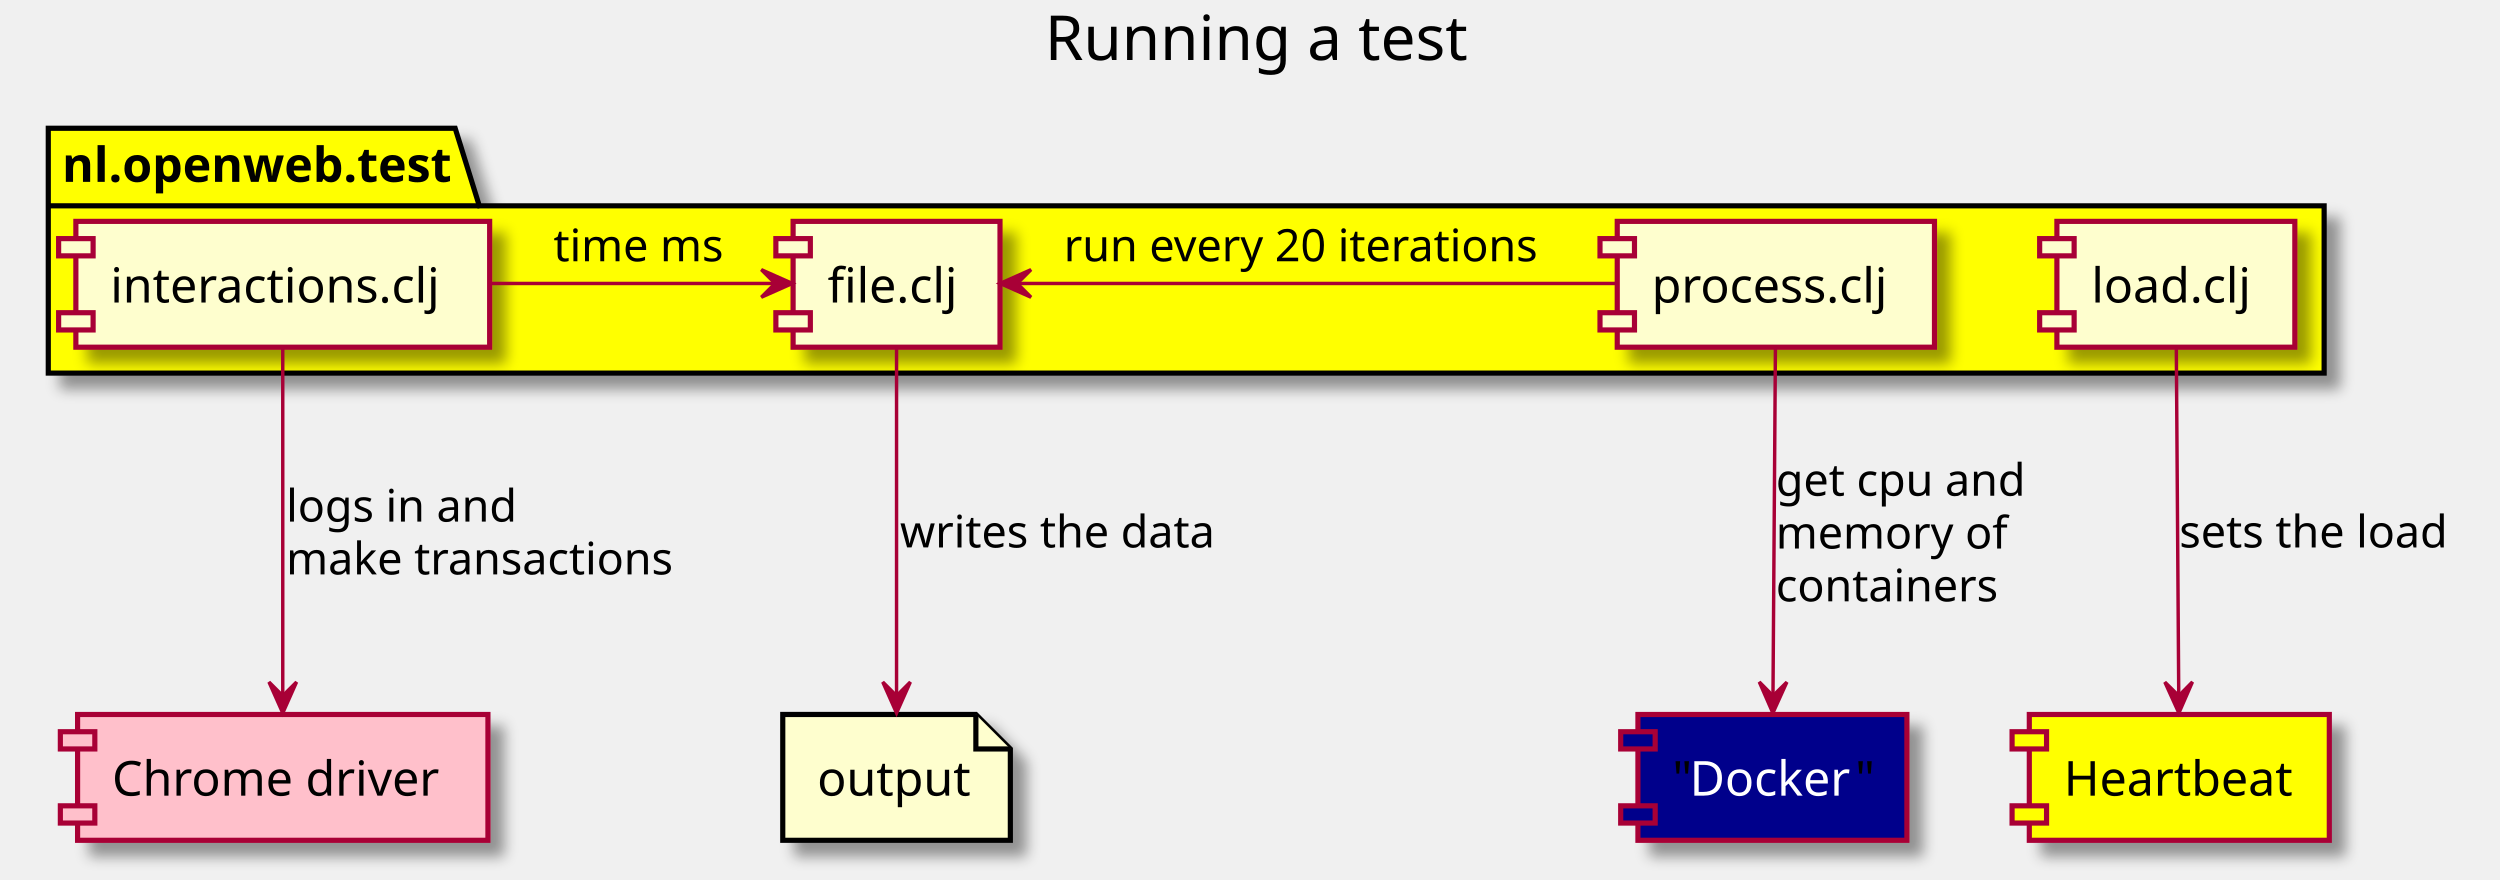
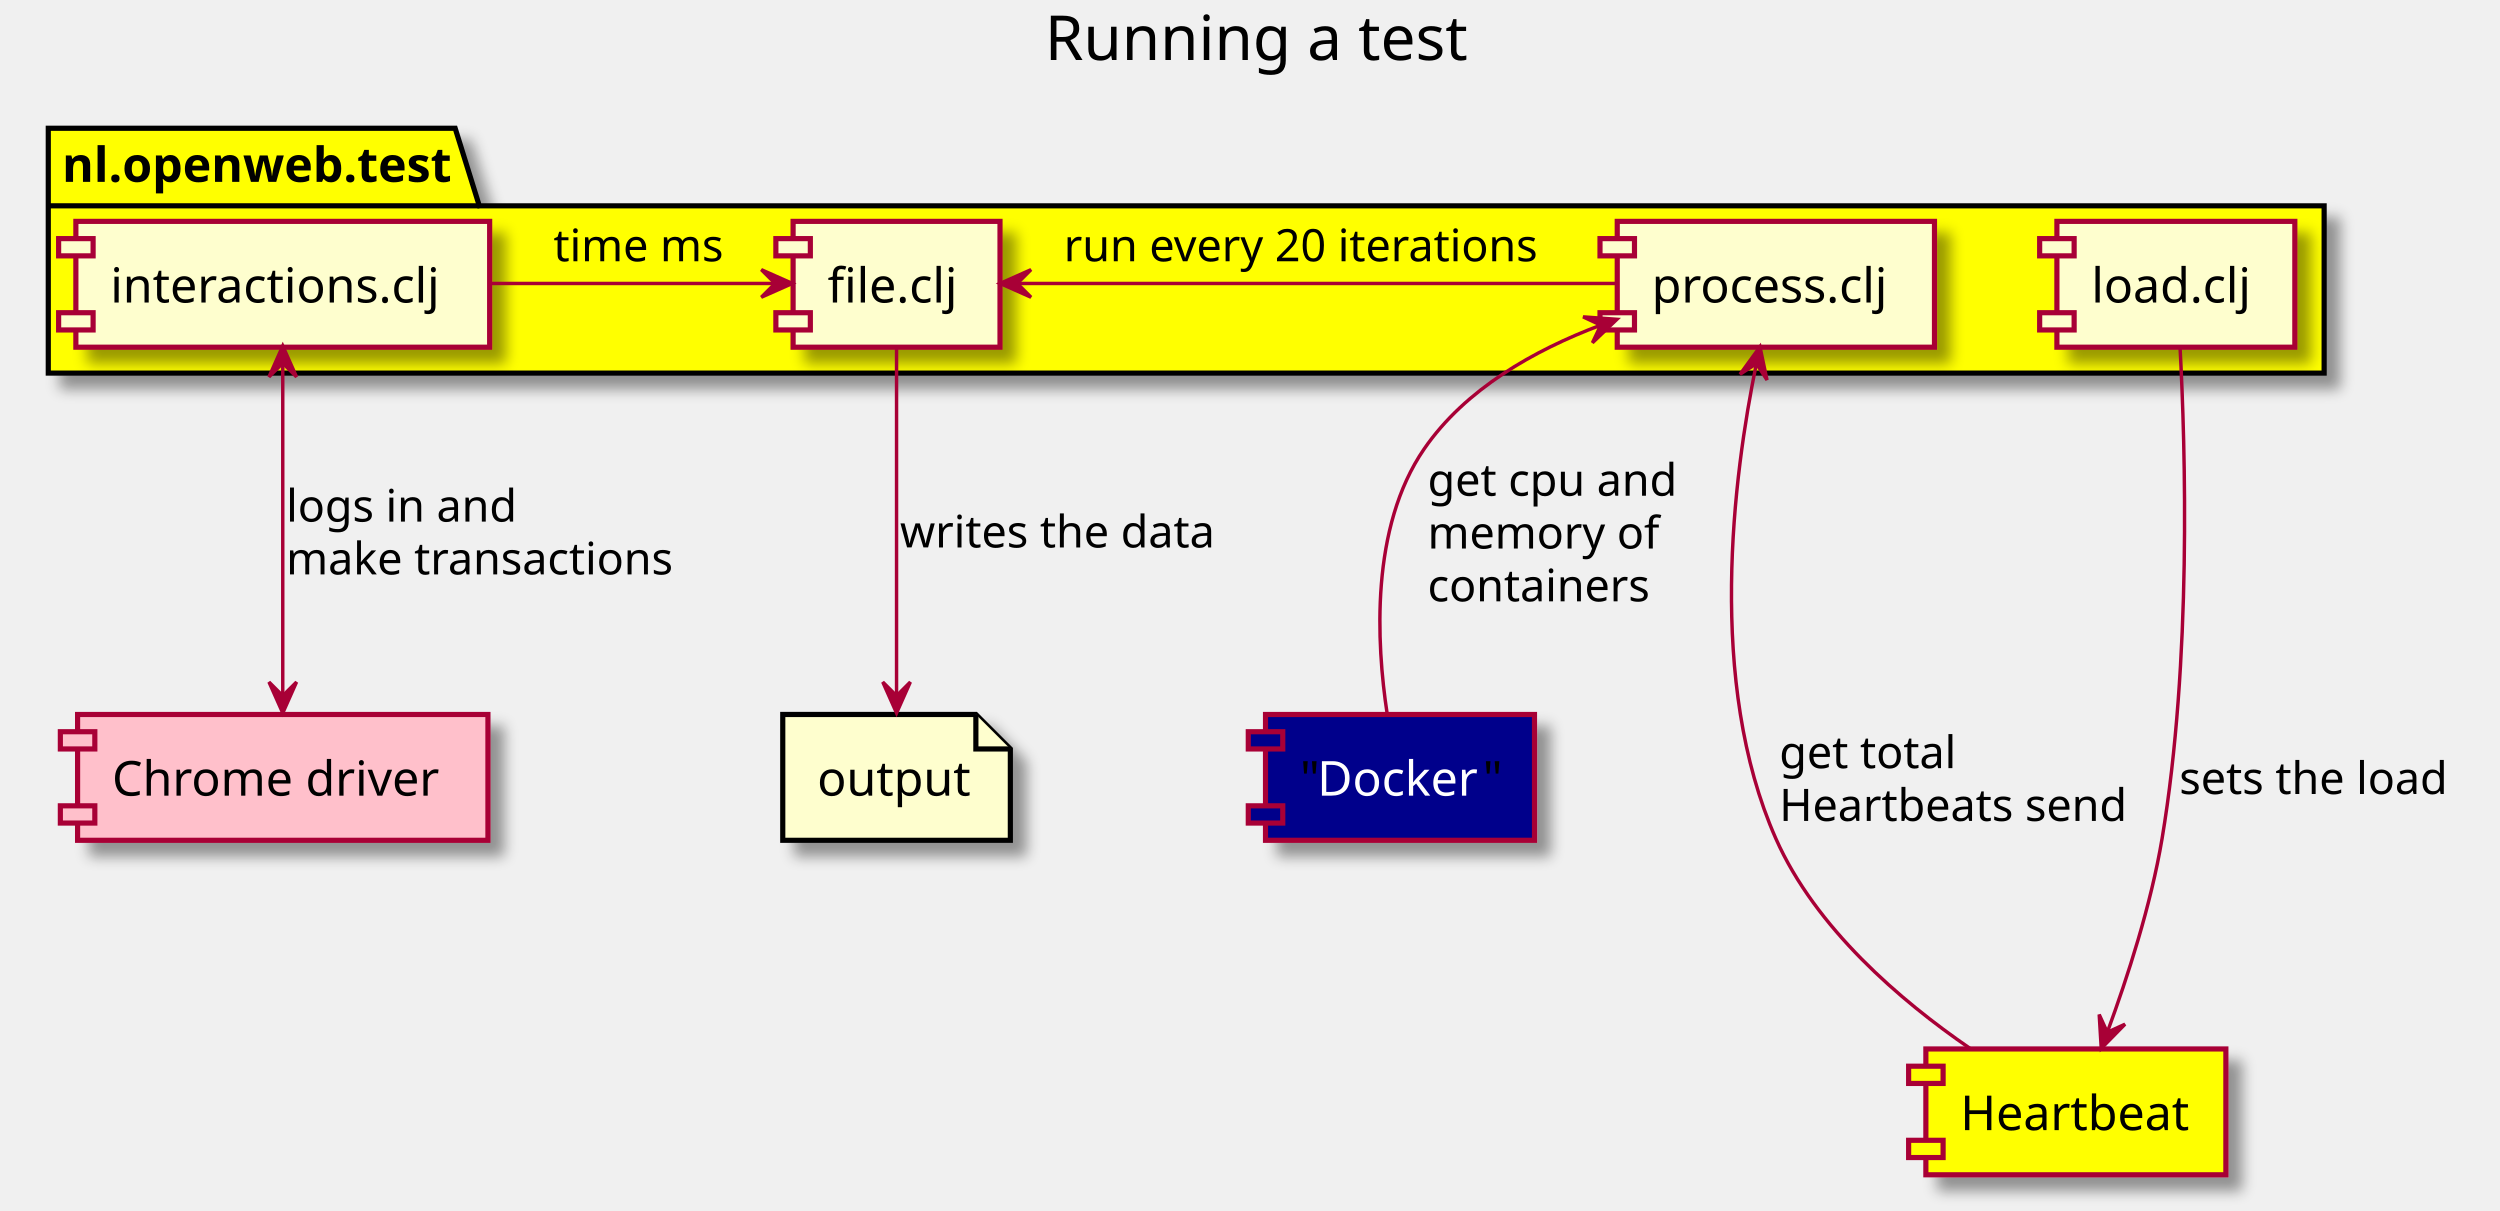
- <svg xmlns="http://www.w3.org/2000/svg" contentScriptType="application/ecmascript" contentStyleType="text/css" height="510px" preserveAspectRatio="none" style="width:1450px;height:510px;" version="1.1" viewBox="0 0 1450 510" width="1450px" zoomAndPan="magnify">
+ <svg xmlns="http://www.w3.org/2000/svg" contentScriptType="application/ecmascript" contentStyleType="text/css" height="702px" preserveAspectRatio="none" style="width:1450px;height:702px;" version="1.1" viewBox="0 0 1450 702" width="1450px" zoomAndPan="magnify">
  <defs>
-     <filter height="300%" id="f1n67lxvbnc19h" width="300%" x="-1" y="-1">
+     <filter height="300%" id="f1py72rappvcqu" width="300%" x="-1" y="-1">
      <feGaussianBlur result="blurOut" stdDeviation="4.0" />
      <feColorMatrix in="blurOut" result="blurOut2" type="matrix" values="0 0 0 0 0 0 0 0 0 0 0 0 0 0 0 0 0 0 .4 0" />
      <feOffset dx="8.0" dy="8.0" in="blurOut2" result="blurOut3" />
      <feBlend in="SourceGraphic" in2="blurOut3" mode="normal" />
    </filter>
  </defs>
  <g>
    <text fill="#000000" font-family="sans-serif" font-size="36" lengthAdjust="spacingAndGlyphs" textLength="252" x="606" y="34.805">Running a test</text>
-     <polygon fill="#FFFF00" filter="url(#f1n67lxvbnc19h)" points="28,74.398,264,74.398,278,119.375,1348,119.375,1348,216.398,28,216.398,28,74.398" style="stroke: #000000; stroke-width: 3.0;" />
+     <polygon fill="#FFFF00" filter="url(#f1py72rappvcqu)" points="28,74.398,264,74.398,278,119.375,1348,119.375,1348,216.398,28,216.398,28,74.398" style="stroke: #000000; stroke-width: 3.0;" />
    <line style="stroke: #000000; stroke-width: 3.0;" x1="28" x2="278" y1="119.375" y2="119.375" />
    <text fill="#000000" font-family="sans-serif" font-size="28" font-weight="bold" lengthAdjust="spacingAndGlyphs" textLength="224" x="36" y="105.469">nl.openweb.test</text>
-     <rect fill="#FEFECE" filter="url(#f1n67lxvbnc19h)" height="72.977" style="stroke: #A80036; stroke-width: 3.0;" width="120" x="460" y="128.398" />
+     <rect fill="#FEFECE" filter="url(#f1py72rappvcqu)" height="72.977" style="stroke: #A80036; stroke-width: 3.0;" width="120" x="460" y="128.398" />
    <rect fill="#FEFECE" height="10" style="stroke: #A80036; stroke-width: 3.0;" width="20" x="450" y="138.398" />
    <rect fill="#FEFECE" height="10" style="stroke: #A80036; stroke-width: 3.0;" width="20" x="450" y="181.375" />
    <text fill="#000000" font-family="sans-serif" font-size="28" lengthAdjust="spacingAndGlyphs" textLength="80" x="480" y="175.469">file.clj</text>
-     <rect fill="#FEFECE" filter="url(#f1n67lxvbnc19h)" height="72.977" style="stroke: #A80036; stroke-width: 3.0;" width="240" x="44" y="128.398" />
+     <rect fill="#FEFECE" filter="url(#f1py72rappvcqu)" height="72.977" style="stroke: #A80036; stroke-width: 3.0;" width="240" x="44" y="128.398" />
    <rect fill="#FEFECE" height="10" style="stroke: #A80036; stroke-width: 3.0;" width="20" x="34" y="138.398" />
    <rect fill="#FEFECE" height="10" style="stroke: #A80036; stroke-width: 3.0;" width="20" x="34" y="181.375" />
    <text fill="#000000" font-family="sans-serif" font-size="28" lengthAdjust="spacingAndGlyphs" textLength="200" x="64" y="175.469">interactions.clj</text>
-     <rect fill="#FEFECE" filter="url(#f1n67lxvbnc19h)" height="72.977" style="stroke: #A80036; stroke-width: 3.0;" width="138" x="1193" y="128.398" />
+     <rect fill="#FEFECE" filter="url(#f1py72rappvcqu)" height="72.977" style="stroke: #A80036; stroke-width: 3.0;" width="138" x="1193" y="128.398" />
    <rect fill="#FEFECE" height="10" style="stroke: #A80036; stroke-width: 3.0;" width="20" x="1183" y="138.398" />
    <rect fill="#FEFECE" height="10" style="stroke: #A80036; stroke-width: 3.0;" width="20" x="1183" y="181.375" />
    <text fill="#000000" font-family="sans-serif" font-size="28" lengthAdjust="spacingAndGlyphs" textLength="98" x="1213" y="175.469">load.clj</text>
-     <rect fill="#FEFECE" filter="url(#f1n67lxvbnc19h)" height="72.977" style="stroke: #A80036; stroke-width: 3.0;" width="184" x="938" y="128.398" />
+     <rect fill="#FEFECE" filter="url(#f1py72rappvcqu)" height="72.977" style="stroke: #A80036; stroke-width: 3.0;" width="184" x="938" y="128.398" />
    <rect fill="#FEFECE" height="10" style="stroke: #A80036; stroke-width: 3.0;" width="20" x="928" y="138.398" />
    <rect fill="#FEFECE" height="10" style="stroke: #A80036; stroke-width: 3.0;" width="20" x="928" y="181.375" />
    <text fill="#000000" font-family="sans-serif" font-size="28" lengthAdjust="spacingAndGlyphs" textLength="144" x="958" y="175.469">process.clj</text>
-     <rect fill="#FFC0CB" filter="url(#f1n67lxvbnc19h)" height="72.977" style="stroke: #A80036; stroke-width: 3.0;" width="238" x="45" y="414.398" />
+     <rect fill="#FFC0CB" filter="url(#f1py72rappvcqu)" height="72.977" style="stroke: #A80036; stroke-width: 3.0;" width="238" x="45" y="414.398" />
    <rect fill="#FFC0CB" height="10" style="stroke: #A80036; stroke-width: 3.0;" width="20" x="35" y="424.398" />
    <rect fill="#FFC0CB" height="10" style="stroke: #A80036; stroke-width: 3.0;" width="20" x="35" y="467.375" />
    <text fill="#000000" font-family="sans-serif" font-size="28" lengthAdjust="spacingAndGlyphs" textLength="198" x="65" y="461.469">Chrome driver</text>
-     <rect fill="#FFFF00" filter="url(#f1n67lxvbnc19h)" height="72.977" style="stroke: #A80036; stroke-width: 3.0;" width="174" x="1177" y="414.398" />
-     <rect fill="#FFFF00" height="10" style="stroke: #A80036; stroke-width: 3.0;" width="20" x="1167" y="424.398" />
-     <rect fill="#FFFF00" height="10" style="stroke: #A80036; stroke-width: 3.0;" width="20" x="1167" y="467.375" />
-     <text fill="#000000" font-family="sans-serif" font-size="28" lengthAdjust="spacingAndGlyphs" textLength="134" x="1197" y="461.469">Heartbeat</text>
-     <rect fill="#00008B" filter="url(#f1n67lxvbnc19h)" height="72.977" style="stroke: #A80036; stroke-width: 3.0;" width="156" x="950" y="414.398" />
-     <rect fill="#00008B" height="10" style="stroke: #A80036; stroke-width: 3.0;" width="20" x="940" y="424.398" />
-     <rect fill="#00008B" height="10" style="stroke: #A80036; stroke-width: 3.0;" width="20" x="940" y="467.375" />
-     <text fill="#000000" font-family="sans-serif" font-size="28" lengthAdjust="spacingAndGlyphs" textLength="10" x="970" y="461.469">"</text>
-     <text fill="#FFFFFF" font-family="sans-serif" font-size="28" lengthAdjust="spacingAndGlyphs" textLength="96" x="980" y="461.469">Docker</text>
-     <text fill="#000000" font-family="sans-serif" font-size="28" lengthAdjust="spacingAndGlyphs" textLength="10" x="1076" y="461.469">"</text>
-     <polygon fill="#FEFECE" filter="url(#f1n67lxvbnc19h)" points="454,414.398,454,487.375,586,487.375,586,434.398,566,414.398,454,414.398" style="stroke: #000000; stroke-width: 3.0;" />
+     <rect fill="#FFFF00" filter="url(#f1py72rappvcqu)" height="72.977" style="stroke: #A80036; stroke-width: 3.0;" width="174" x="1117" y="608.398" />
+     <rect fill="#FFFF00" height="10" style="stroke: #A80036; stroke-width: 3.0;" width="20" x="1107" y="618.398" />
+     <rect fill="#FFFF00" height="10" style="stroke: #A80036; stroke-width: 3.0;" width="20" x="1107" y="661.375" />
+     <text fill="#000000" font-family="sans-serif" font-size="28" lengthAdjust="spacingAndGlyphs" textLength="134" x="1137" y="655.469">Heartbeat</text>
+     <rect fill="#00008B" filter="url(#f1py72rappvcqu)" height="72.977" style="stroke: #A80036; stroke-width: 3.0;" width="156" x="734" y="414.398" />
+     <rect fill="#00008B" height="10" style="stroke: #A80036; stroke-width: 3.0;" width="20" x="724" y="424.398" />
+     <rect fill="#00008B" height="10" style="stroke: #A80036; stroke-width: 3.0;" width="20" x="724" y="467.375" />
+     <text fill="#000000" font-family="sans-serif" font-size="28" lengthAdjust="spacingAndGlyphs" textLength="10" x="754" y="461.469">"</text>
+     <text fill="#FFFFFF" font-family="sans-serif" font-size="28" lengthAdjust="spacingAndGlyphs" textLength="96" x="764" y="461.469">Docker</text>
+     <text fill="#000000" font-family="sans-serif" font-size="28" lengthAdjust="spacingAndGlyphs" textLength="10" x="860" y="461.469">"</text>
+     <polygon fill="#FEFECE" filter="url(#f1py72rappvcqu)" points="454,414.398,454,487.375,586,487.375,586,434.398,566,414.398,454,414.398" style="stroke: #000000; stroke-width: 3.0;" />
    <path d="M566,414.398 L566,434.398 L586,434.398 " fill="#FEFECE" style="stroke: #000000; stroke-width: 3.0;" />
    <text fill="#000000" font-family="sans-serif" font-size="28" lengthAdjust="spacingAndGlyphs" textLength="92" x="474" y="461.469">output</text>
    <path d="M590.135,164.398 C680.405,164.398 837.49,164.398 937.471,164.398 " fill="none" id="fi-pr" style="stroke: #A80036; stroke-width: 2.0;" />
    <polygon fill="#A80036" points="580.003,164.398,598.003,172.398,590.003,164.398,598.003,156.398,580.003,164.398" style="stroke: #A80036; stroke-width: 2.0;" />
    <text fill="#000000" font-family="sans-serif" font-size="26" lengthAdjust="spacingAndGlyphs" textLength="284" x="617" y="151.535">run every 20 iterations</text>
    <path d="M284.525,164.398 C339.285,164.398 402.174,164.398 449.177,164.398 " fill="none" id="in-fi" style="stroke: #A80036; stroke-width: 2.0;" />
    <polygon fill="#A80036" points="459.559,164.398,441.559,156.398,449.559,164.398,441.559,172.398,459.559,164.398" style="stroke: #A80036; stroke-width: 2.0;" />
    <text fill="#000000" font-family="sans-serif" font-size="26" lengthAdjust="spacingAndGlyphs" textLength="102" x="321" y="151.535">time ms</text>
    <path d="M520,200.62 C520,252.127 520,346.574 520,403.411 " fill="none" id="fi-output" style="stroke: #A80036; stroke-width: 2.0;" />
    <polygon fill="#A80036" points="520,413.567,528,395.567,520,403.567,512,395.567,520,413.567" style="stroke: #A80036; stroke-width: 2.0;" />
    <text fill="#000000" font-family="sans-serif" font-size="26" lengthAdjust="spacingAndGlyphs" textLength="186" x="522" y="317.535">writes the data</text>
-     <path d="M164,200.62 C164,252.127 164,346.574 164,403.411 " fill="none" id="in-cd" style="stroke: #A80036; stroke-width: 2.0;" />
+     <path d="M164,210.718 C164,263.724 164,350.064 164,403.367 " fill="none" id="in-cd" style="stroke: #A80036; stroke-width: 2.0;" />
    <polygon fill="#A80036" points="164,413.567,172,395.567,164,403.567,156,395.567,164,413.567" style="stroke: #A80036; stroke-width: 2.0;" />
+     <polygon fill="#A80036" points="164,200.62,156,218.62,164,210.62,172,218.62,164,200.62" style="stroke: #A80036; stroke-width: 2.0;" />
    <text fill="#000000" font-family="sans-serif" font-size="26" lengthAdjust="spacingAndGlyphs" textLength="140" x="166" y="302.535">logs in and</text>
    <text fill="#000000" font-family="sans-serif" font-size="26" lengthAdjust="spacingAndGlyphs" textLength="232" x="166" y="333.156">make transactions</text>
-     <path d="M1262.253,200.62 C1262.613,252.127 1263.274,346.574 1263.671,403.411 " fill="none" id="lo-hb" style="stroke: #A80036; stroke-width: 2.0;" />
-     <polygon fill="#A80036" points="1263.742,413.567,1271.616,395.512,1263.672,403.567,1255.617,395.623,1263.742,413.567" style="stroke: #A80036; stroke-width: 2.0;" />
-     <text fill="#000000" font-family="sans-serif" font-size="26" lengthAdjust="spacingAndGlyphs" textLength="162" x="1264" y="317.535">sets the load</text>
-     <path d="M1029.747,200.62 C1029.387,252.127 1028.726,346.574 1028.329,403.411 " fill="none" id="pr-do" style="stroke: #A80036; stroke-width: 2.0;" />
-     <polygon fill="#A80036" points="1028.258,413.567,1036.383,395.623,1028.328,403.567,1020.384,395.512,1028.258,413.567" style="stroke: #A80036; stroke-width: 2.0;" />
-     <text fill="#000000" font-family="sans-serif" font-size="26" lengthAdjust="spacingAndGlyphs" textLength="148" x="1030" y="287.535">get cpu and</text>
-     <text fill="#000000" font-family="sans-serif" font-size="26" lengthAdjust="spacingAndGlyphs" textLength="136" x="1030" y="318.156">memory of</text>
-     <text fill="#000000" font-family="sans-serif" font-size="26" lengthAdjust="spacingAndGlyphs" textLength="132" x="1030" y="348.777">containers</text>
+     <path d="M1264.38,200.447 C1267.603,260.314 1271.152,383.811 1254,486.398 C1247.563,524.896 1233.907,566.963 1222.491,598.005 " fill="none" id="lo-hb" style="stroke: #A80036; stroke-width: 2.0;" />
+     <polygon fill="#A80036" points="1218.719,608.088,1232.519,594.032,1222.223,598.722,1217.533,588.426,1218.719,608.088" style="stroke: #A80036; stroke-width: 2.0;" />
+     <text fill="#000000" font-family="sans-serif" font-size="26" lengthAdjust="spacingAndGlyphs" textLength="162" x="1264" y="460.535">sets the load</text>
+     <path d="M928.151,188.684 C889.893,203.092 849.917,225.608 826,260.398 C794.709,305.916 798.285,372.903 804.554,413.977 " fill="none" id="pr-do" style="stroke: #A80036; stroke-width: 2.0;" />
+     <polygon fill="#A80036" points="937.83,185.192,918.183,183.774,928.423,188.585,923.612,198.825,937.83,185.192" style="stroke: #A80036; stroke-width: 2.0;" />
+     <text fill="#000000" font-family="sans-serif" font-size="26" lengthAdjust="spacingAndGlyphs" textLength="148" x="828" y="287.535">get cpu and</text>
+     <text fill="#000000" font-family="sans-serif" font-size="26" lengthAdjust="spacingAndGlyphs" textLength="136" x="828" y="318.156">memory of</text>
+     <text fill="#000000" font-family="sans-serif" font-size="26" lengthAdjust="spacingAndGlyphs" textLength="132" x="828" y="348.777">containers</text>
+     <path d="M1018.67,211.063 C1005.366,275.947 989.83,395.663 1030,486.398 C1052.96,538.261 1102.285,580.385 1142.575,608.056 " fill="none" id="pr-hb" style="stroke: #A80036; stroke-width: 2.0;" />
+     <polygon fill="#A80036" points="1020.777,201.133,1009.215,217.08,1018.701,210.915,1024.866,220.401,1020.777,201.133" style="stroke: #A80036; stroke-width: 2.0;" />
+     <text fill="#000000" font-family="sans-serif" font-size="26" lengthAdjust="spacingAndGlyphs" textLength="106" x="1032" y="445.535">get total</text>
+     <text fill="#000000" font-family="sans-serif" font-size="26" lengthAdjust="spacingAndGlyphs" textLength="204" x="1032" y="476.156">Heartbeats send</text>
  </g>
</svg>
